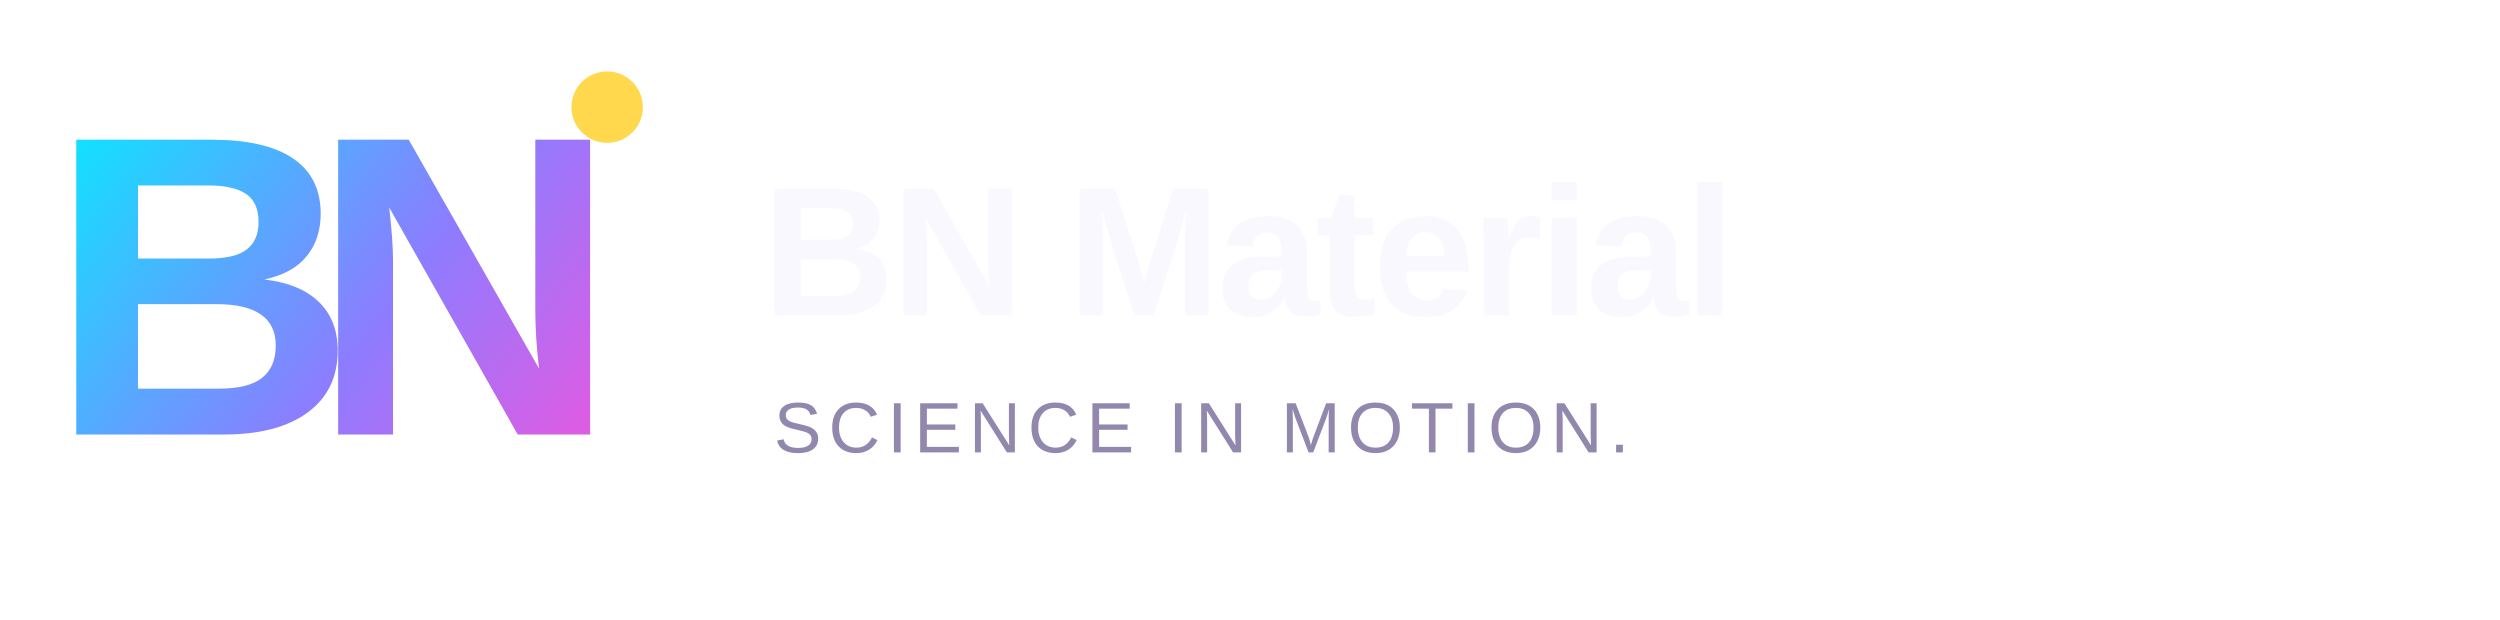
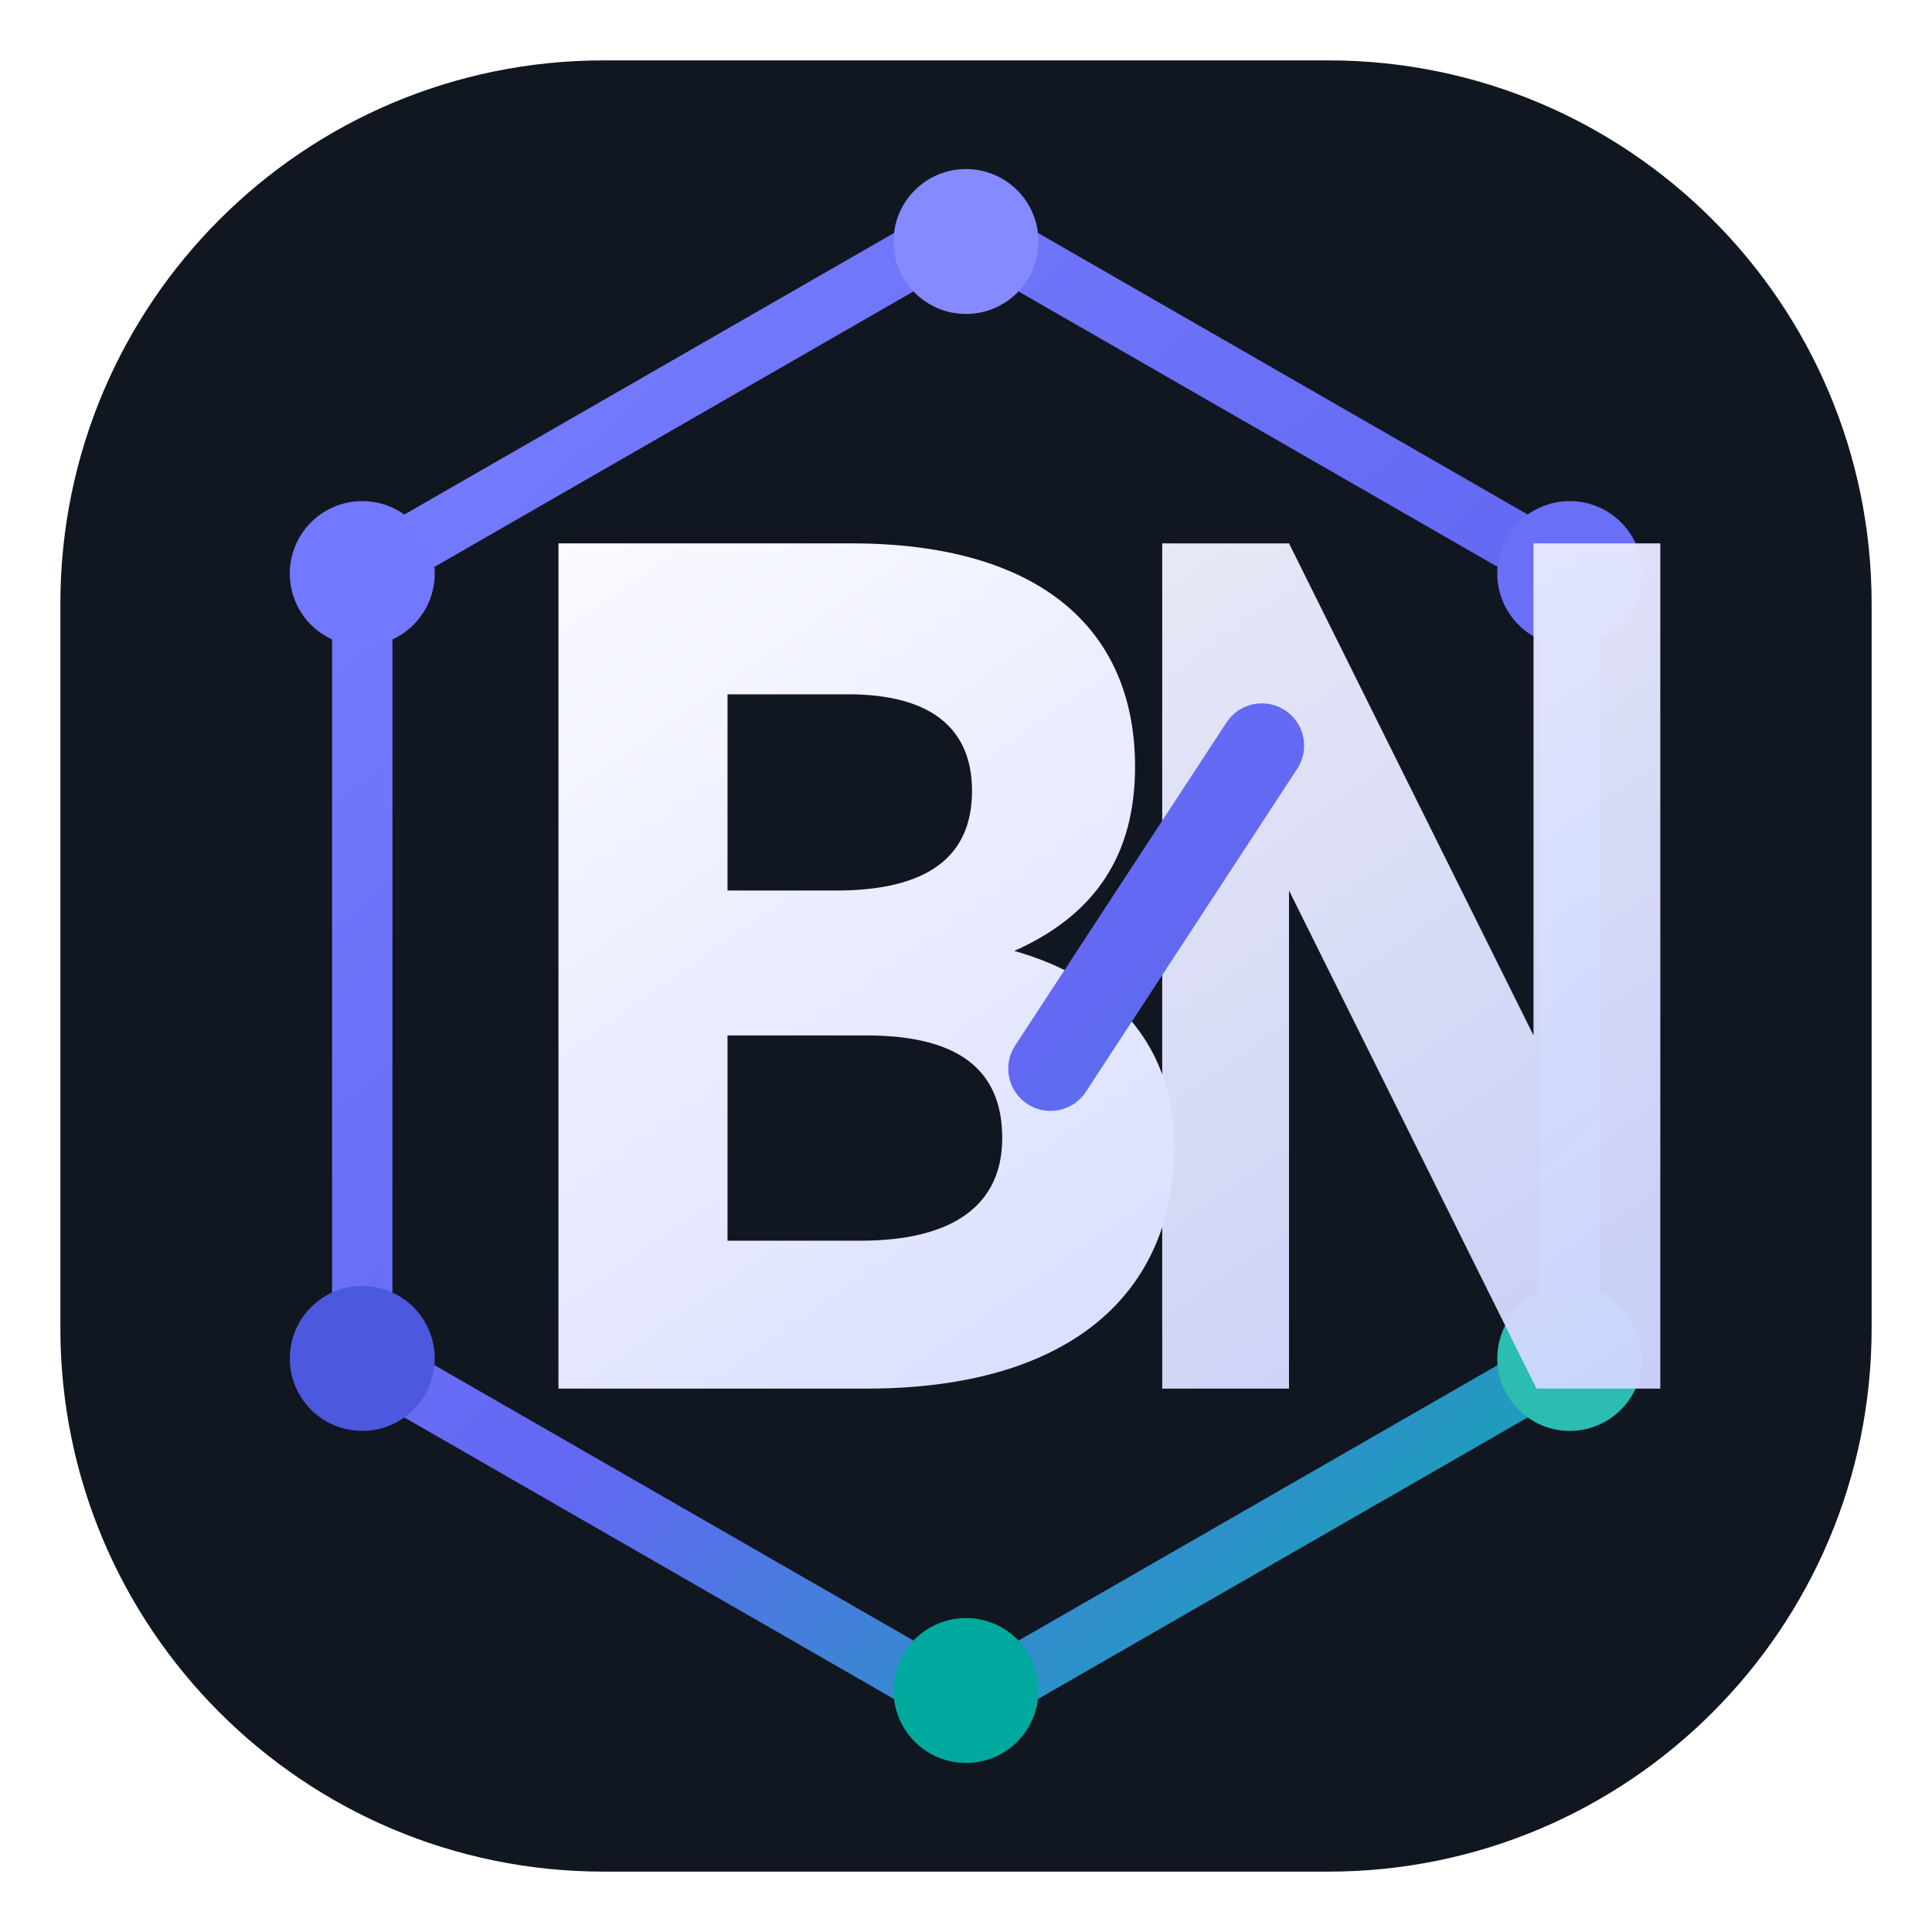
- <svg xmlns="http://www.w3.org/2000/svg" viewBox="0 0 420 104" role="img" aria-labelledby="title desc">
+ <svg xmlns="http://www.w3.org/2000/svg" viewBox="0 0 64 64" role="img" aria-labelledby="title desc">
  <defs>
-     <linearGradient id="g" x1="8" y1="16" x2="105" y2="90" gradientUnits="userSpaceOnUse">
-       <stop stop-color="#00efff" />
-       <stop offset=".55" stop-color="#8d7cff" />
-       <stop offset="1" stop-color="#ff4fd8" />
+     <linearGradient id="g" x1="10" y1="8" x2="54" y2="56" gradientUnits="userSpaceOnUse">
+       <stop stop-color="#7A80FF" />
+       <stop offset=".56" stop-color="#6268F2" />
+       <stop offset="1" stop-color="#00B3A6" />
+     </linearGradient>
+     <linearGradient id="shine" x1="18" y1="12" x2="46" y2="52" gradientUnits="userSpaceOnUse">
+       <stop stop-color="#FFFFFF" />
+       <stop offset="1" stop-color="#CFD5FF" />
    </linearGradient>
  </defs>
-   <text x="8" y="73" fill="url(#g)" font-family="Arial, Helvetica, sans-serif" font-size="72" font-weight="800" letter-spacing="-8">BN</text>
-   <circle cx="102" cy="18" r="6" fill="#ffd84d" />
-   <text x="128" y="53" fill="#faf8ff" font-family="Arial, Helvetica, sans-serif" font-size="31" font-weight="700" letter-spacing="-.7">BN Material</text>
-   <text x="130" y="76" fill="#9287ad" font-family="Arial, Helvetica, sans-serif" font-size="12" font-weight="500" letter-spacing="1.2">SCIENCE IN MOTION.</text>
+   <rect x="2" y="2" width="60" height="60" rx="18" fill="#111720" />
+   <path d="M32 7.5 52 19v26L32 56.5 12 45V19L32 7.5Z" fill="none" stroke="url(#g)" stroke-width="2" />
+   <circle cx="32" cy="8" r="2.4" fill="#858BFF" />
+   <circle cx="52" cy="19" r="2.4" fill="#6970F6" />
+   <circle cx="52" cy="45" r="2.4" fill="#2BBDB0" />
+   <circle cx="32" cy="56" r="2.4" fill="#00A99D" />
+   <circle cx="12" cy="45" r="2.4" fill="#4C58DD" />
+   <circle cx="12" cy="19" r="2.4" fill="#7379FF" />
+   <path d="M18.5 18v28h10.2c6.8 0 10.2-3.2 10.2-8 0-3.2-1.8-5.5-5.3-6.5 2.7-1.2 4-3.2 4-6.1 0-4.6-3.2-7.4-9.4-7.4h-9.7Zm5.6 5h4c2.7 0 4.1 1.1 4.1 3.2 0 2.2-1.5 3.3-4.5 3.3h-3.6V23Zm0 11.3h4.6c3 0 4.5 1.1 4.5 3.4 0 2.2-1.6 3.4-4.7 3.4h-4.4v-6.8Z" fill="url(#shine)" />
+   <path d="M38.5 46V18h4.2l8.1 16.3V18H55v28h-4.1l-8.2-16.5V46h-4.2Z" fill="url(#shine)" opacity=".96" />
+   <path d="m34.8 35.4 7-10.7" stroke="url(#g)" stroke-width="2.8" stroke-linecap="round" />
</svg>
